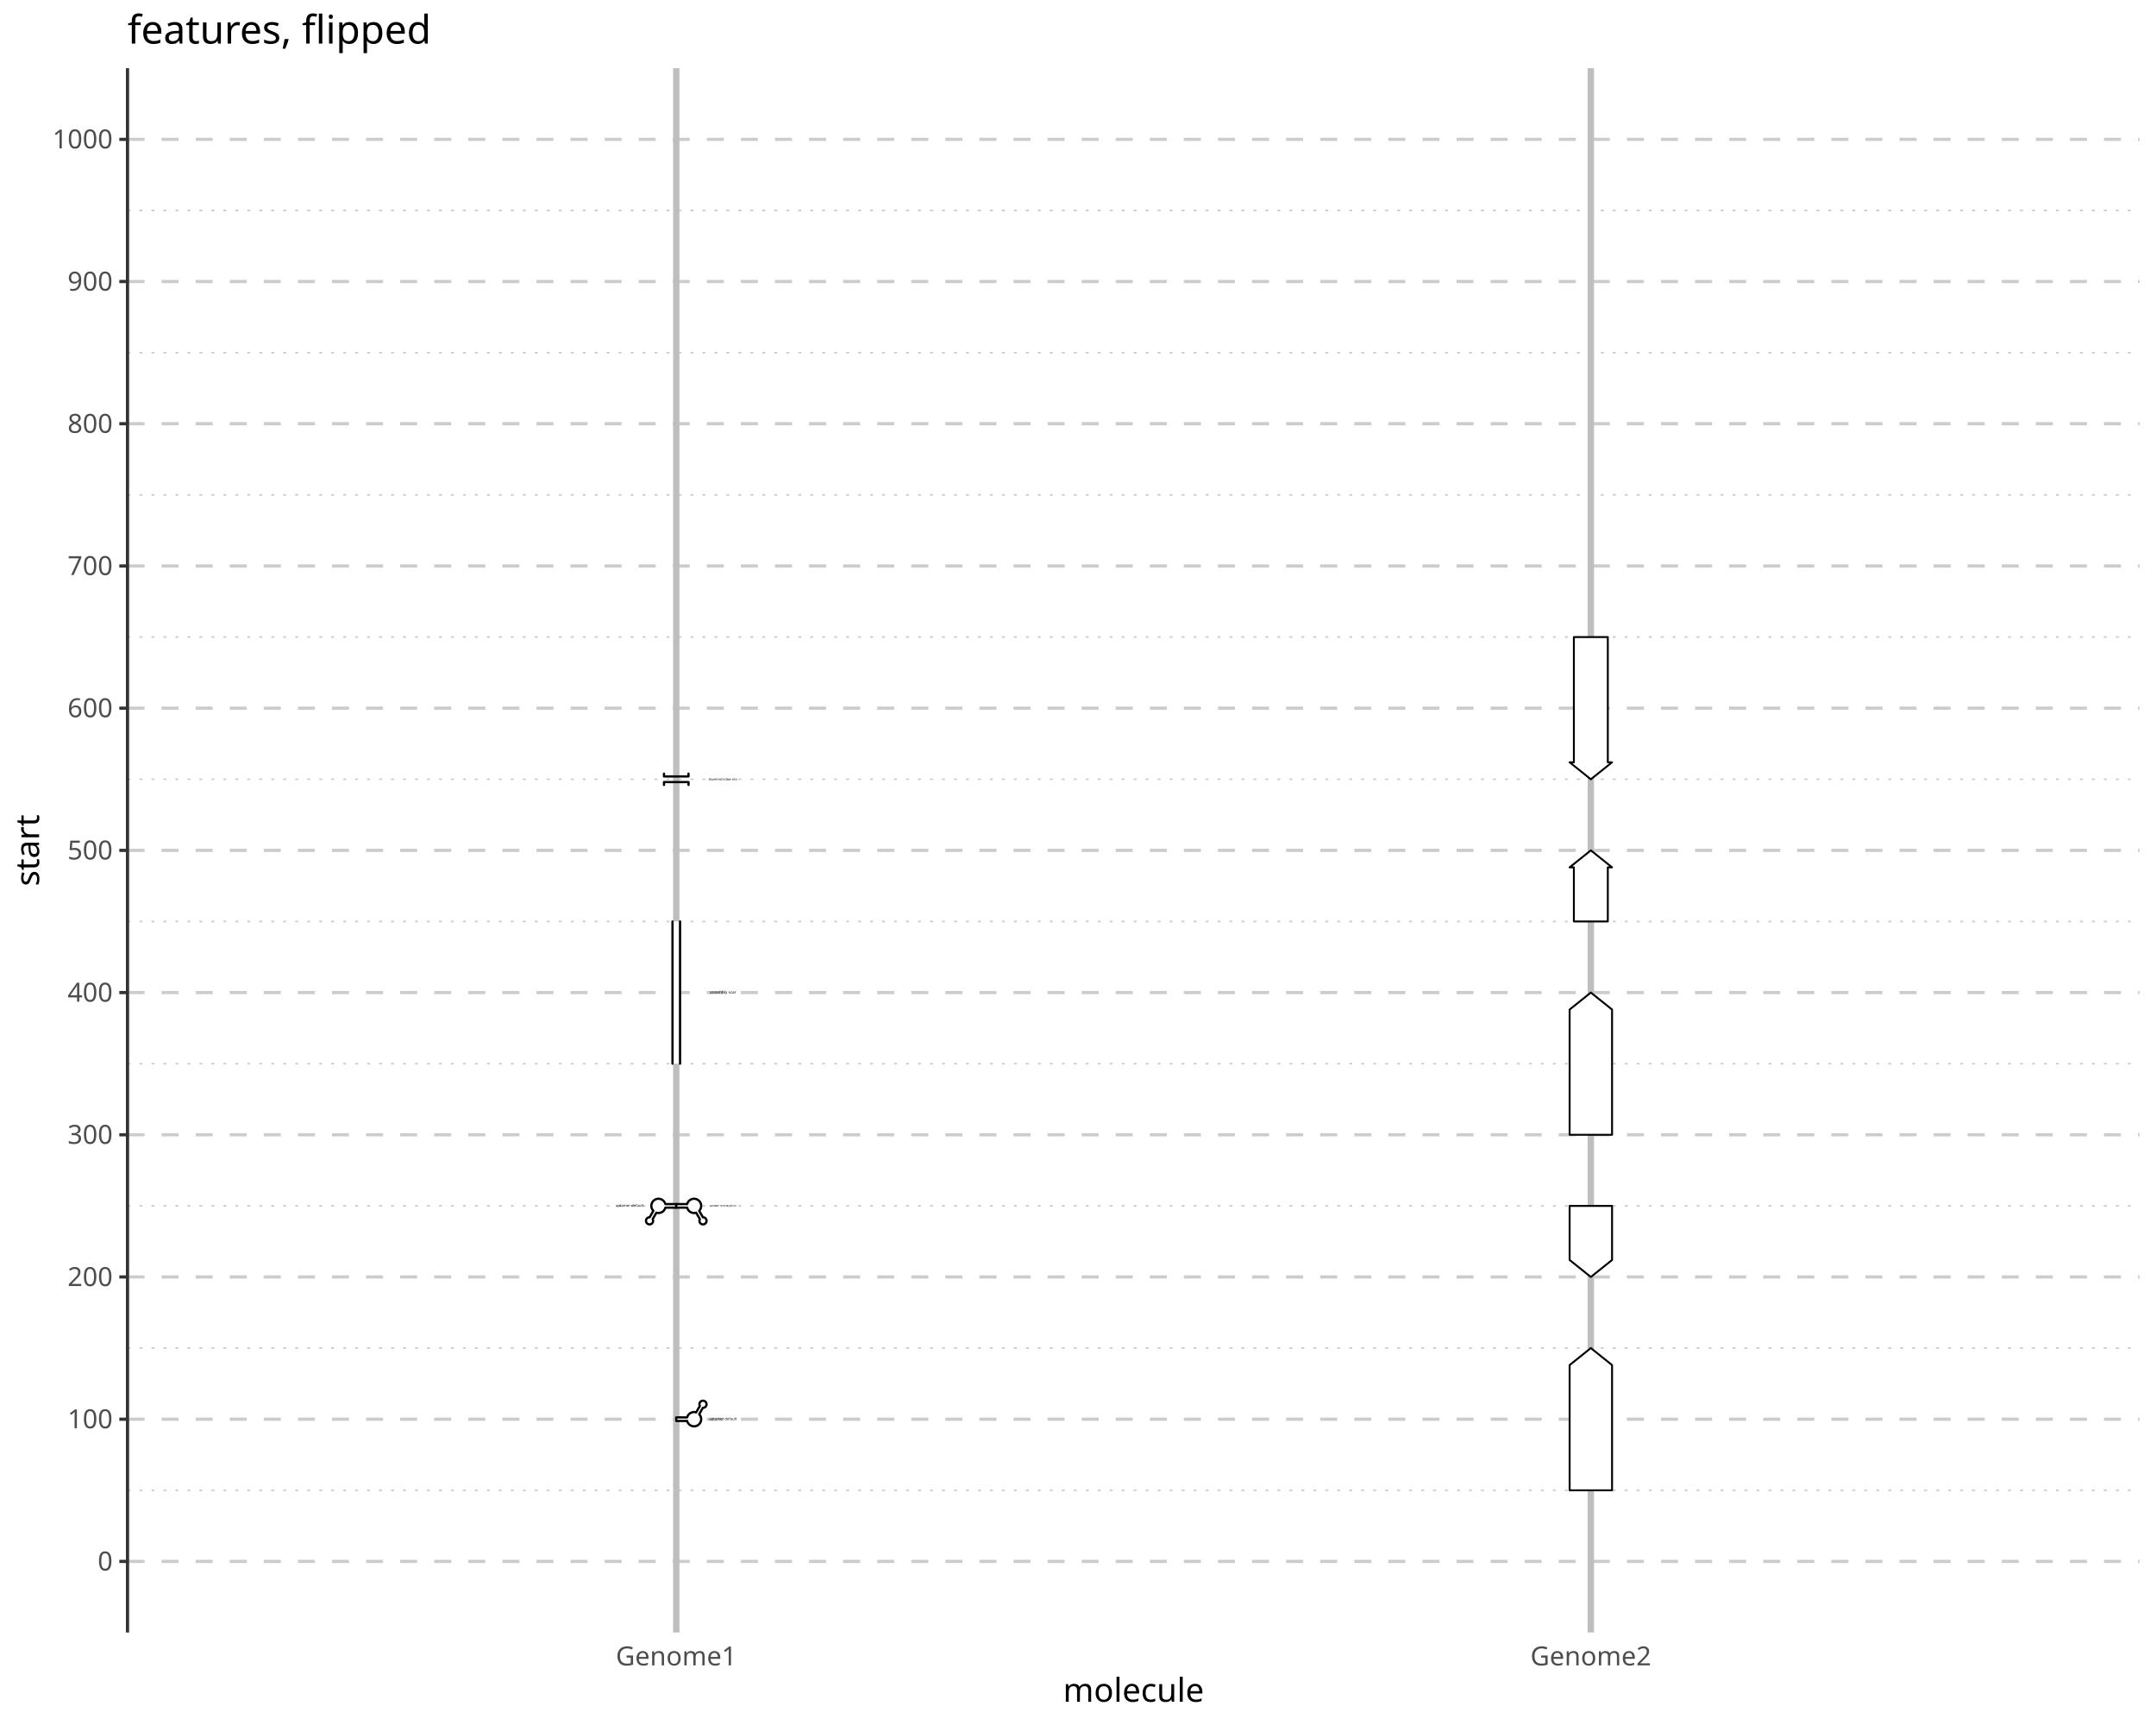
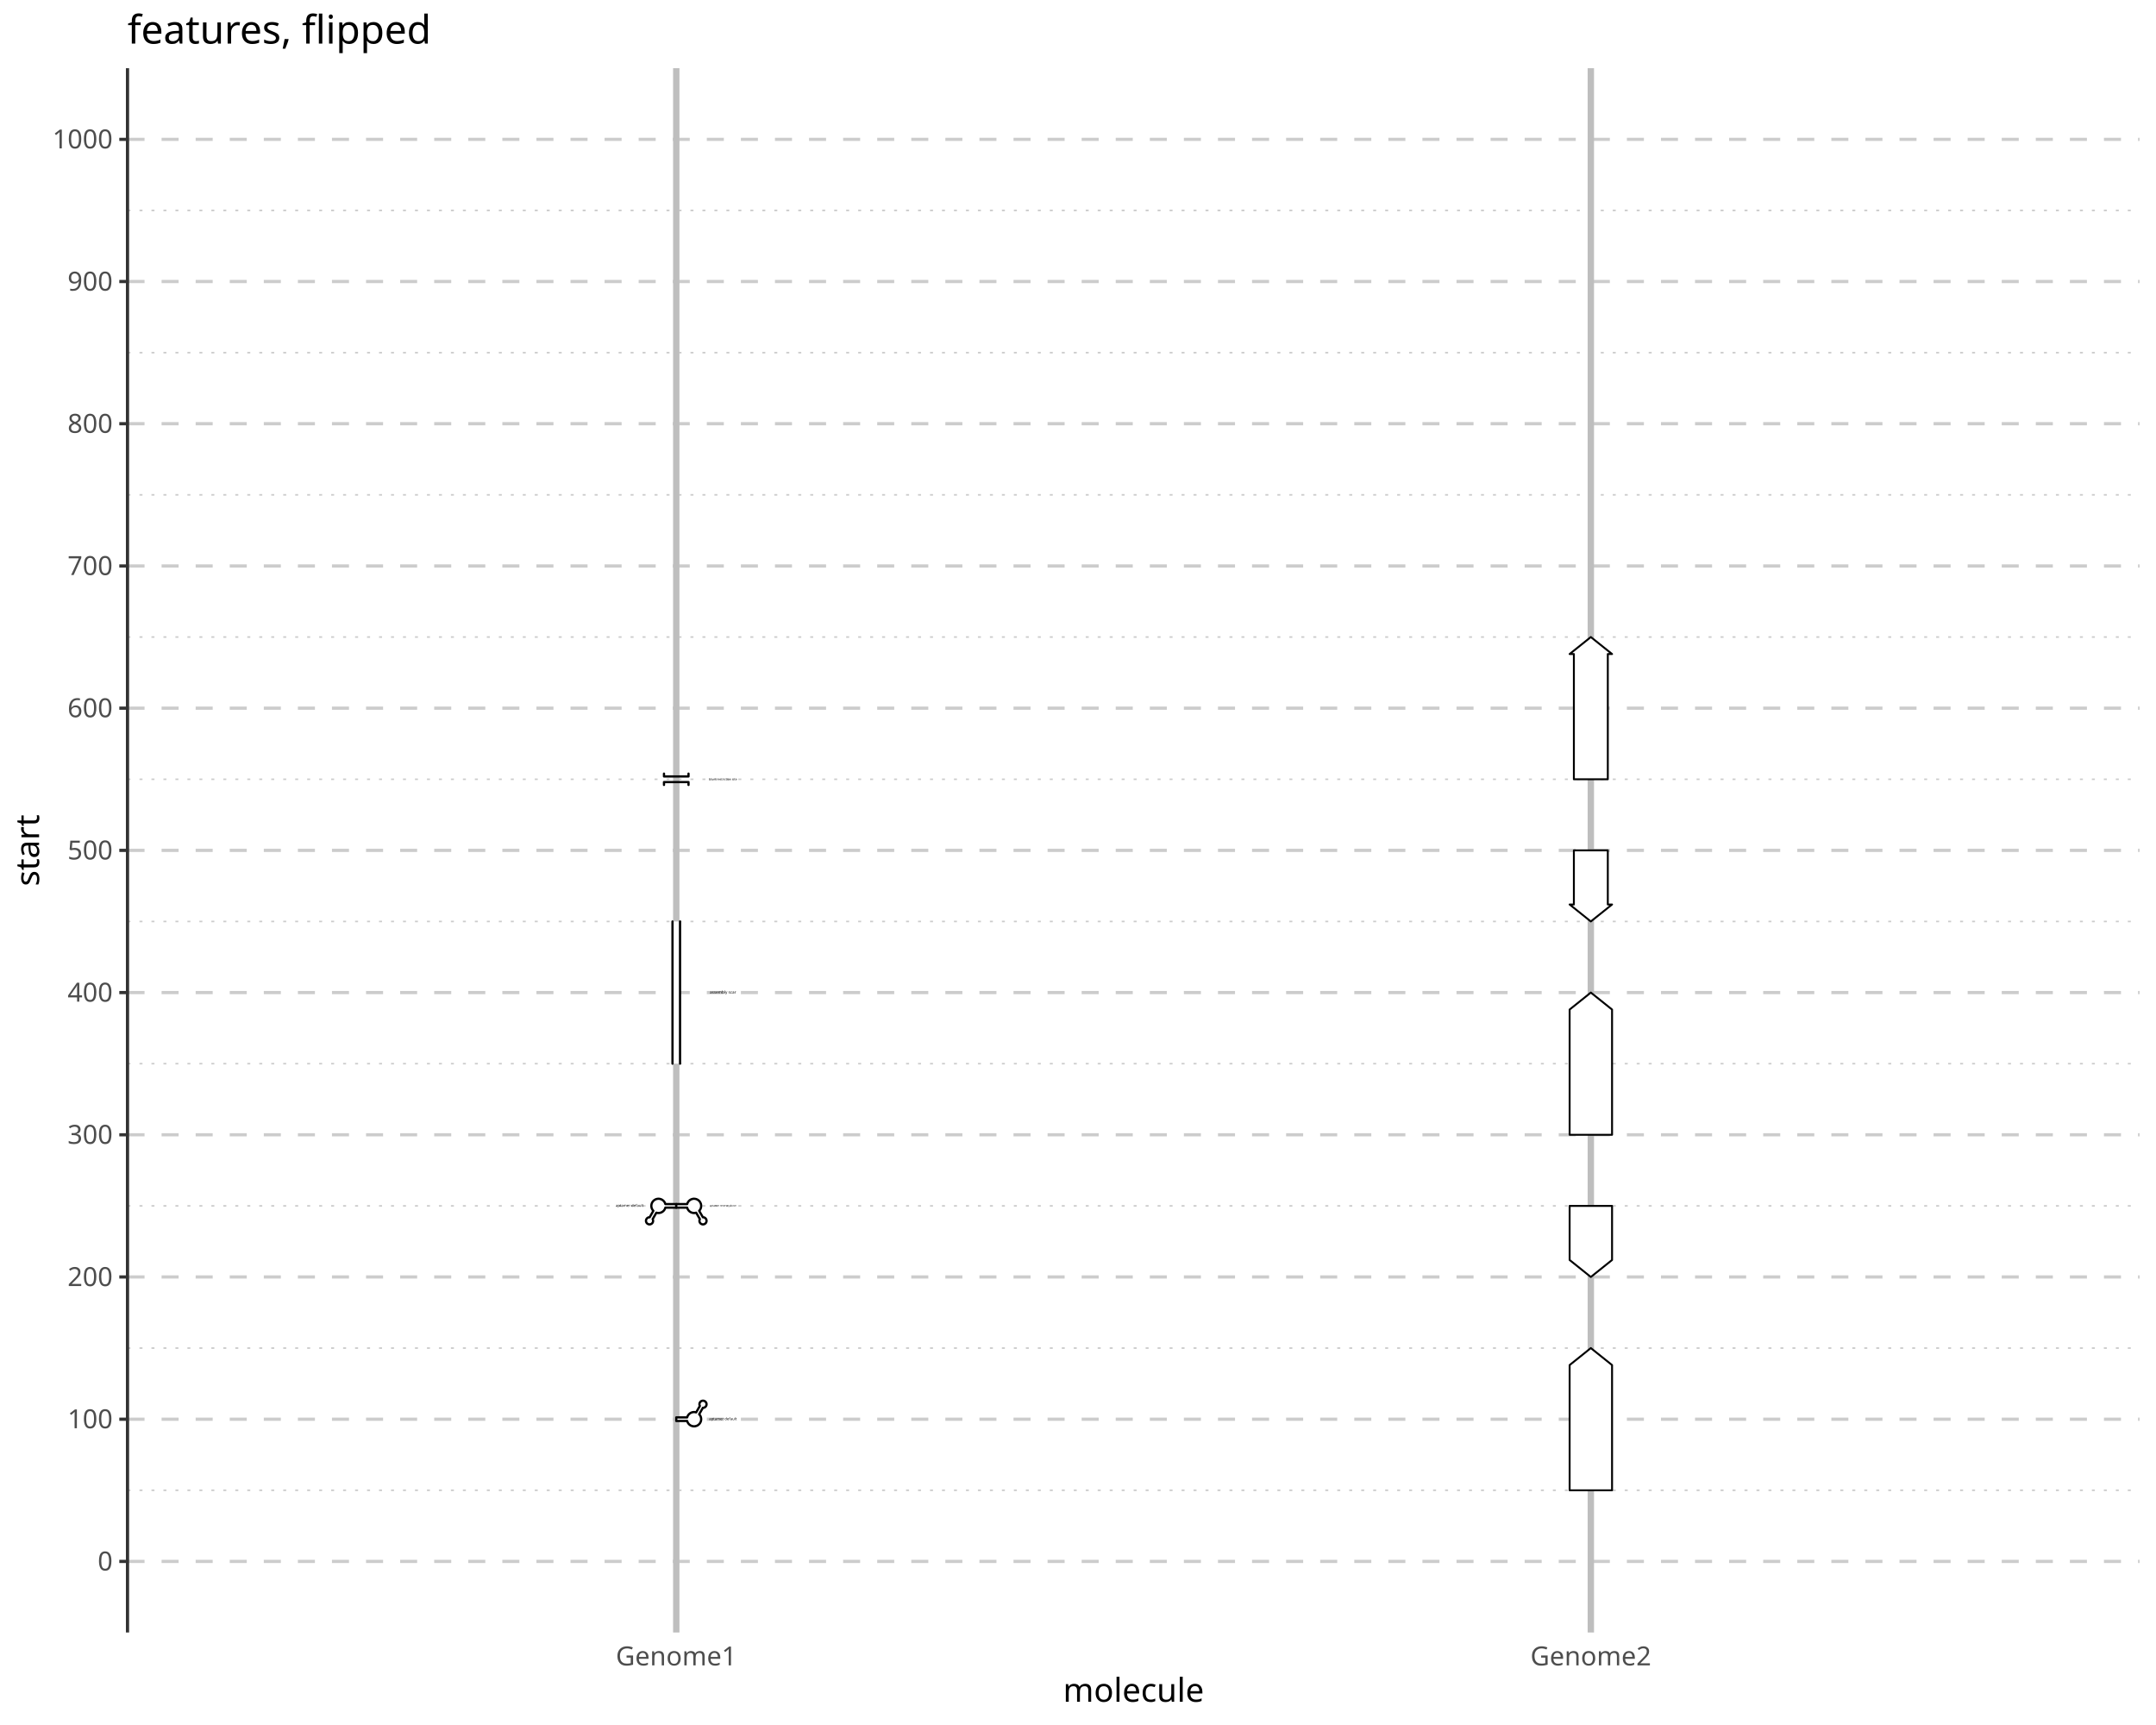
<svg xmlns="http://www.w3.org/2000/svg" class="svglite" data-engine-version="2.0" width="720.00pt" height="576.00pt" viewBox="0 0 720.00 576.00">
  <defs>
    <style type="text/css">
    .svglite line, .svglite polyline, .svglite polygon, .svglite path, .svglite rect, .svglite circle {
      fill: none;
      stroke: #000000;
      stroke-linecap: round;
      stroke-linejoin: round;
      stroke-miterlimit: 10.00;
    }
  </style>
  </defs>
  <rect width="100%" height="100%" style="stroke: none; fill: #FFFFFF;" />
  <defs>
    <clipPath id="cpMC4wMHw3MjAuMDB8MC4wMHw1NzYuMDA=">
      <rect x="0.00" y="0.00" width="720.00" height="576.00" />
    </clipPath>
  </defs>
  <g clip-path="url(#cpMC4wMHw3MjAuMDB8MC4wMHw1NzYuMDA=)">
    <rect x="0.00" y="0.00" width="720.00" height="576.00" style="stroke-width: 1.07; stroke: #FFFFFF; fill: #FFFFFF;" />
  </g>
  <defs>
    <clipPath id="cpNDIuNTh8NzE0LjUyfDIyLjc4fDU0NS4xMQ==">
      <rect x="42.58" y="22.78" width="671.94" height="522.33" />
    </clipPath>
  </defs>
  <g clip-path="url(#cpNDIuNTh8NzE0LjUyfDIyLjc4fDU0NS4xMQ==)">
    <polyline points="42.58,497.63 714.52,497.63 " style="stroke-width: 0.53; stroke: #CCCCCC; stroke-dasharray: 1.00,3.00; stroke-linecap: butt;" />
    <polyline points="42.58,450.14 714.52,450.14 " style="stroke-width: 0.53; stroke: #CCCCCC; stroke-dasharray: 1.00,3.00; stroke-linecap: butt;" />
    <polyline points="42.58,402.66 714.52,402.66 " style="stroke-width: 0.53; stroke: #CCCCCC; stroke-dasharray: 1.00,3.00; stroke-linecap: butt;" />
    <polyline points="42.58,355.17 714.52,355.17 " style="stroke-width: 0.53; stroke: #CCCCCC; stroke-dasharray: 1.00,3.00; stroke-linecap: butt;" />
    <polyline points="42.58,307.69 714.52,307.69 " style="stroke-width: 0.53; stroke: #CCCCCC; stroke-dasharray: 1.00,3.00; stroke-linecap: butt;" />
    <polyline points="42.58,260.21 714.52,260.21 " style="stroke-width: 0.53; stroke: #CCCCCC; stroke-dasharray: 1.00,3.00; stroke-linecap: butt;" />
    <polyline points="42.58,212.72 714.52,212.72 " style="stroke-width: 0.53; stroke: #CCCCCC; stroke-dasharray: 1.00,3.00; stroke-linecap: butt;" />
    <polyline points="42.58,165.24 714.52,165.24 " style="stroke-width: 0.53; stroke: #CCCCCC; stroke-dasharray: 1.00,3.00; stroke-linecap: butt;" />
    <polyline points="42.58,117.75 714.52,117.75 " style="stroke-width: 0.53; stroke: #CCCCCC; stroke-dasharray: 1.00,3.00; stroke-linecap: butt;" />
    <polyline points="42.58,70.27 714.52,70.27 " style="stroke-width: 0.53; stroke: #CCCCCC; stroke-dasharray: 1.00,3.00; stroke-linecap: butt;" />
    <polyline points="42.58,521.37 714.52,521.37 " style="stroke-width: 1.07; stroke: #CCCCCC; stroke-dasharray: 5.69,5.69; stroke-linecap: butt;" />
    <polyline points="42.58,473.89 714.52,473.89 " style="stroke-width: 1.07; stroke: #CCCCCC; stroke-dasharray: 5.69,5.69; stroke-linecap: butt;" />
    <polyline points="42.58,426.40 714.52,426.40 " style="stroke-width: 1.07; stroke: #CCCCCC; stroke-dasharray: 5.69,5.69; stroke-linecap: butt;" />
    <polyline points="42.58,378.92 714.52,378.92 " style="stroke-width: 1.07; stroke: #CCCCCC; stroke-dasharray: 5.69,5.69; stroke-linecap: butt;" />
    <polyline points="42.58,331.43 714.52,331.43 " style="stroke-width: 1.07; stroke: #CCCCCC; stroke-dasharray: 5.69,5.69; stroke-linecap: butt;" />
    <polyline points="42.58,283.95 714.52,283.95 " style="stroke-width: 1.07; stroke: #CCCCCC; stroke-dasharray: 5.69,5.69; stroke-linecap: butt;" />
    <polyline points="42.58,236.46 714.52,236.46 " style="stroke-width: 1.07; stroke: #CCCCCC; stroke-dasharray: 5.69,5.69; stroke-linecap: butt;" />
    <polyline points="42.58,188.98 714.52,188.98 " style="stroke-width: 1.07; stroke: #CCCCCC; stroke-dasharray: 5.69,5.69; stroke-linecap: butt;" />
    <polyline points="42.58,141.49 714.52,141.49 " style="stroke-width: 1.07; stroke: #CCCCCC; stroke-dasharray: 5.69,5.69; stroke-linecap: butt;" />
    <polyline points="42.58,94.01 714.52,94.01 " style="stroke-width: 1.07; stroke: #CCCCCC; stroke-dasharray: 5.69,5.69; stroke-linecap: butt;" />
    <polyline points="42.58,46.53 714.52,46.53 " style="stroke-width: 1.07; stroke: #CCCCCC; stroke-dasharray: 5.69,5.69; stroke-linecap: butt;" />
    <polyline points="225.84,545.11 225.84,22.78 " style="stroke-width: 2.13; stroke: #BEBEBE; stroke-linecap: butt;" />
    <polyline points="531.26,545.11 531.26,22.78 " style="stroke-width: 2.13; stroke: #BEBEBE; stroke-linecap: butt;" />
    <polygon points="225.84,473.29 229.48,473.29 229.48,473.29 229.51,473.19 229.55,473.08 229.58,472.98 229.63,472.88 229.67,472.79 229.73,472.69 229.78,472.60 229.84,472.51 229.90,472.43 229.97,472.35 230.04,472.27 230.12,472.19 230.19,472.12 230.27,472.05 230.36,471.98 230.44,471.92 230.53,471.86 230.62,471.81 230.72,471.76 230.82,471.71 230.92,471.67 231.02,471.63 231.12,471.60 231.23,471.57 231.33,471.55 231.44,471.53 231.55,471.52 231.67,471.51 231.78,471.51 231.78,471.51 231.81,471.51 231.83,471.51 231.85,471.51 231.88,471.51 231.90,471.51 231.93,471.51 231.95,471.52 231.98,471.52 232.00,471.52 232.03,471.52 232.05,471.52 232.08,471.53 232.10,471.53 232.12,471.53 232.15,471.54 232.17,471.54 232.20,471.55 232.22,471.55 232.24,471.55 232.27,471.56 232.29,471.56 232.31,471.57 232.34,471.57 232.36,471.58 232.38,471.59 232.41,471.59 232.43,471.60 232.45,471.61 232.48,471.61 233.72,469.46 233.72,469.46 233.71,469.44 233.70,469.42 233.69,469.40 233.68,469.39 233.68,469.37 233.67,469.35 233.66,469.33 233.65,469.31 233.65,469.30 233.64,469.28 233.63,469.26 233.63,469.24 233.62,469.22 233.62,469.20 233.61,469.18 233.61,469.16 233.60,469.14 233.60,469.12 233.59,469.10 233.59,469.08 233.59,469.06 233.58,469.04 233.58,469.02 233.58,469.00 233.58,468.98 233.58,468.96 233.57,468.94 233.57,468.92 233.57,468.90 233.57,468.90 233.58,468.83 233.58,468.76 233.59,468.70 233.60,468.63 233.62,468.57 233.64,468.51 233.66,468.45 233.69,468.39 233.72,468.33 233.75,468.28 233.78,468.23 233.82,468.18 233.86,468.13 233.90,468.08 233.94,468.03 233.99,467.99 234.04,467.95 234.09,467.92 234.14,467.88 234.20,467.85 234.26,467.82 234.31,467.80 234.37,467.77 234.44,467.75 234.50,467.74 234.56,467.73 234.63,467.72 234.69,467.71 234.76,467.71 234.76,467.71 234.83,467.71 234.90,467.72 234.96,467.73 235.03,467.74 235.09,467.75 235.15,467.77 235.21,467.80 235.27,467.82 235.33,467.85 235.38,467.88 235.43,467.92 235.48,467.95 235.53,467.99 235.58,468.03 235.62,468.08 235.67,468.13 235.71,468.18 235.74,468.23 235.78,468.28 235.81,468.33 235.84,468.39 235.86,468.45 235.89,468.51 235.91,468.57 235.92,468.63 235.93,468.70 235.94,468.76 235.95,468.83 235.95,468.90 235.95,468.90 235.95,468.96 235.94,469.03 235.93,469.10 235.92,469.16 235.91,469.22 235.89,469.29 235.86,469.35 235.84,469.40 235.81,469.46 235.78,469.52 235.74,469.57 235.71,469.62 235.67,469.67 235.62,469.72 235.58,469.76 235.53,469.80 235.48,469.84 235.43,469.88 235.38,469.91 235.33,469.94 235.27,469.97 235.21,470.00 235.15,470.02 235.09,470.04 235.03,470.06 234.96,470.07 234.90,470.08 234.83,470.08 234.76,470.09 234.76,470.09 234.76,470.09 234.76,470.09 234.76,470.09 234.76,470.09 234.76,470.09 234.76,470.09 234.75,470.09 234.75,470.09 234.75,470.08 234.75,470.08 234.75,470.08 234.75,470.08 234.75,470.08 234.75,470.08 234.75,470.08 234.74,470.08 234.74,470.08 234.74,470.08 234.74,470.08 234.74,470.08 234.74,470.08 234.74,470.08 234.74,470.08 234.74,470.08 234.74,470.08 234.73,470.08 234.73,470.08 234.73,470.08 234.73,470.08 233.49,472.24 233.49,472.24 233.53,472.28 233.57,472.33 233.61,472.37 233.65,472.42 233.69,472.47 233.72,472.52 233.76,472.57 233.79,472.62 233.82,472.68 233.86,472.73 233.89,472.78 233.91,472.84 233.94,472.89 233.97,472.95 233.99,473.01 234.01,473.07 234.03,473.13 234.05,473.19 234.07,473.25 234.09,473.31 234.10,473.37 234.11,473.43 234.12,473.50 234.13,473.56 234.14,473.62 234.15,473.69 234.15,473.75 234.16,473.82 234.16,473.89 234.16,473.89 234.15,474.02 234.14,474.15 234.12,474.28 234.10,474.41 234.07,474.54 234.03,474.66 233.98,474.78 233.93,474.90 233.87,475.01 233.81,475.12 233.74,475.23 233.67,475.33 233.59,475.43 233.50,475.52 233.42,475.61 233.32,475.69 233.22,475.77 233.12,475.85 233.02,475.92 232.91,475.98 232.79,476.04 232.68,476.09 232.56,476.13 232.43,476.17 232.31,476.20 232.18,476.23 232.05,476.25 231.92,476.26 231.78,476.26 231.78,476.26 231.67,476.26 231.55,476.25 231.44,476.24 231.33,476.22 231.23,476.20 231.12,476.17 231.02,476.14 230.92,476.10 230.82,476.06 230.72,476.01 230.62,475.96 230.53,475.91 230.44,475.85 230.36,475.79 230.27,475.72 230.19,475.65 230.12,475.58 230.04,475.50 229.97,475.42 229.90,475.34 229.84,475.26 229.78,475.17 229.73,475.08 229.67,474.98 229.63,474.89 229.58,474.79 229.55,474.69 229.51,474.59 229.48,474.48 225.84,474.48 " style="stroke-width: 0.75; fill: #FFFFFF;" />
    <polygon points="225.84,403.25 222.20,403.25 222.20,403.25 222.17,403.36 222.13,403.46 222.09,403.56 222.05,403.66 222.00,403.76 221.95,403.85 221.90,403.94 221.84,404.03 221.77,404.12 221.71,404.20 221.64,404.28 221.56,404.35 221.48,404.43 221.40,404.50 221.32,404.56 221.23,404.62 221.14,404.68 221.05,404.74 220.96,404.79 220.86,404.83 220.76,404.87 220.66,404.91 220.56,404.94 220.45,404.97 220.34,404.99 220.23,405.01 220.12,405.03 220.01,405.03 219.90,405.04 219.90,405.04 219.87,405.04 219.85,405.04 219.82,405.03 219.80,405.03 219.77,405.03 219.75,405.03 219.72,405.03 219.70,405.03 219.67,405.03 219.65,405.02 219.63,405.02 219.60,405.02 219.58,405.01 219.55,405.01 219.53,405.01 219.51,405.00 219.48,405.00 219.46,405.00 219.43,404.99 219.41,404.99 219.39,404.98 219.36,404.98 219.34,404.97 219.32,404.96 219.29,404.96 219.27,404.95 219.25,404.95 219.22,404.94 219.20,404.93 217.96,407.09 217.96,407.09 217.97,407.11 217.98,407.12 217.98,407.14 217.99,407.16 218.00,407.18 218.01,407.19 218.02,407.21 218.02,407.23 218.03,407.25 218.04,407.27 218.04,407.29 218.05,407.31 218.06,407.33 218.06,407.34 218.07,407.36 218.07,407.38 218.08,407.40 218.08,407.42 218.08,407.44 218.09,407.46 218.09,407.48 218.09,407.50 218.10,407.52 218.10,407.54 218.10,407.56 218.10,407.58 218.10,407.61 218.10,407.63 218.10,407.65 218.10,407.65 218.10,407.72 218.10,407.78 218.09,407.85 218.07,407.91 218.06,407.97 218.04,408.04 218.02,408.10 217.99,408.15 217.96,408.21 217.93,408.27 217.90,408.32 217.86,408.37 217.82,408.42 217.78,408.47 217.73,408.51 217.69,408.55 217.64,408.59 217.59,408.63 217.53,408.66 217.48,408.69 217.42,408.72 217.36,408.75 217.30,408.77 217.24,408.79 217.18,408.81 217.11,408.82 217.05,408.83 216.98,408.83 216.91,408.84 216.91,408.84 216.85,408.83 216.78,408.83 216.72,408.82 216.65,408.81 216.59,408.79 216.53,408.77 216.47,408.75 216.41,408.72 216.35,408.69 216.30,408.66 216.24,408.63 216.19,408.59 216.14,408.55 216.10,408.51 216.05,408.47 216.01,408.42 215.97,408.37 215.93,408.32 215.90,408.27 215.87,408.21 215.84,408.15 215.81,408.10 215.79,408.04 215.77,407.97 215.76,407.91 215.74,407.85 215.73,407.78 215.73,407.72 215.73,407.65 215.73,407.65 215.73,407.58 215.73,407.51 215.74,407.45 215.76,407.38 215.77,407.32 215.79,407.26 215.81,407.20 215.84,407.14 215.87,407.08 215.90,407.03 215.93,406.98 215.97,406.93 216.01,406.88 216.05,406.83 216.10,406.79 216.14,406.74 216.19,406.70 216.24,406.67 216.30,406.63 216.35,406.60 216.41,406.57 216.47,406.55 216.53,406.52 216.59,406.50 216.65,406.49 216.72,406.48 216.78,406.47 216.85,406.46 216.91,406.46 216.91,406.46 216.92,406.46 216.92,406.46 216.92,406.46 216.92,406.46 216.92,406.46 216.92,406.46 216.92,406.46 216.92,406.46 216.92,406.46 216.93,406.46 216.93,406.46 216.93,406.46 216.93,406.46 216.93,406.46 216.93,406.46 216.93,406.46 216.93,406.46 216.93,406.46 216.94,406.46 216.94,406.46 216.94,406.46 216.94,406.46 216.94,406.46 216.94,406.46 216.94,406.46 216.94,406.46 216.94,406.46 216.95,406.46 216.95,406.46 218.19,404.31 218.19,404.31 218.15,404.26 218.11,404.22 218.07,404.17 218.03,404.12 217.99,404.08 217.95,404.03 217.92,403.97 217.88,403.92 217.85,403.87 217.82,403.82 217.79,403.76 217.76,403.71 217.74,403.65 217.71,403.59 217.69,403.54 217.67,403.48 217.64,403.42 217.62,403.36 217.61,403.30 217.59,403.24 217.58,403.17 217.56,403.11 217.55,403.05 217.54,402.99 217.53,402.92 217.53,402.86 217.52,402.79 217.52,402.73 217.52,402.66 217.52,402.66 217.52,402.52 217.54,402.39 217.55,402.26 217.58,402.13 217.61,402.01 217.65,401.88 217.69,401.76 217.75,401.65 217.80,401.53 217.87,401.42 217.93,401.32 218.01,401.22 218.09,401.12 218.17,401.02 218.26,400.93 218.35,400.85 218.45,400.77 218.55,400.70 218.66,400.63 218.77,400.57 218.88,400.51 219.00,400.46 219.12,400.41 219.24,400.37 219.37,400.34 219.50,400.32 219.63,400.30 219.76,400.29 219.90,400.28 219.90,400.28 220.01,400.28 220.12,400.29 220.23,400.31 220.34,400.32 220.45,400.35 220.56,400.38 220.66,400.41 220.76,400.44 220.86,400.49 220.96,400.53 221.05,400.58 221.14,400.64 221.23,400.69 221.32,400.76 221.40,400.82 221.48,400.89 221.56,400.96 221.64,401.04 221.71,401.12 221.77,401.20 221.84,401.29 221.90,401.38 221.95,401.47 222.00,401.56 222.05,401.66 222.09,401.76 222.13,401.86 222.17,401.96 222.20,402.06 225.84,402.06 " style="stroke-width: 0.75; fill: #FFFFFF;" />
    <text x="241.43" y="474.18" text-anchor="middle" style="font-size: 1.22px; font-family: sans;" textLength="8.50px" lengthAdjust="spacingAndGlyphs">aptamer default</text>
    <text x="210.25" y="402.95" text-anchor="middle" style="font-size: 1.22px; font-family: sans;" textLength="8.50px" lengthAdjust="spacingAndGlyphs">aptamer default</text>
    <polygon points="225.84,403.25 229.48,403.25 229.48,403.25 229.51,403.36 229.55,403.46 229.58,403.56 229.63,403.66 229.67,403.76 229.73,403.85 229.78,403.94 229.84,404.03 229.90,404.12 229.97,404.20 230.04,404.28 230.12,404.35 230.19,404.43 230.27,404.50 230.36,404.56 230.44,404.62 230.53,404.68 230.62,404.74 230.72,404.79 230.82,404.83 230.92,404.87 231.02,404.91 231.12,404.94 231.23,404.97 231.33,404.99 231.44,405.01 231.55,405.03 231.67,405.03 231.78,405.04 231.78,405.04 231.81,405.04 231.83,405.04 231.85,405.03 231.88,405.03 231.90,405.03 231.93,405.03 231.95,405.03 231.98,405.03 232.00,405.03 232.03,405.02 232.05,405.02 232.08,405.02 232.10,405.01 232.12,405.01 232.15,405.01 232.17,405.00 232.20,405.00 232.22,405.00 232.24,404.99 232.27,404.99 232.29,404.98 232.31,404.98 232.34,404.97 232.36,404.96 232.38,404.96 232.41,404.95 232.43,404.95 232.45,404.94 232.48,404.93 233.72,407.09 233.72,407.09 233.71,407.11 233.70,407.12 233.69,407.14 233.68,407.16 233.68,407.18 233.67,407.19 233.66,407.21 233.65,407.23 233.65,407.25 233.64,407.27 233.63,407.29 233.63,407.31 233.62,407.33 233.62,407.34 233.61,407.36 233.61,407.38 233.60,407.40 233.60,407.42 233.59,407.44 233.59,407.46 233.59,407.48 233.58,407.50 233.58,407.52 233.58,407.54 233.58,407.56 233.58,407.58 233.57,407.61 233.57,407.63 233.57,407.65 233.57,407.65 233.58,407.72 233.58,407.78 233.59,407.85 233.60,407.91 233.62,407.97 233.64,408.04 233.66,408.10 233.69,408.15 233.72,408.21 233.75,408.27 233.78,408.32 233.82,408.37 233.86,408.42 233.90,408.47 233.94,408.51 233.99,408.55 234.04,408.59 234.09,408.63 234.14,408.66 234.20,408.69 234.26,408.72 234.31,408.75 234.37,408.77 234.44,408.79 234.50,408.81 234.56,408.82 234.63,408.83 234.69,408.83 234.76,408.84 234.76,408.84 234.83,408.83 234.90,408.83 234.96,408.82 235.03,408.81 235.09,408.79 235.15,408.77 235.21,408.75 235.27,408.72 235.33,408.69 235.38,408.66 235.43,408.63 235.48,408.59 235.53,408.55 235.58,408.51 235.62,408.47 235.67,408.42 235.71,408.37 235.74,408.32 235.78,408.27 235.81,408.21 235.84,408.15 235.86,408.10 235.89,408.04 235.91,407.97 235.92,407.91 235.93,407.85 235.94,407.78 235.95,407.72 235.95,407.65 235.95,407.65 235.95,407.58 235.94,407.51 235.93,407.45 235.92,407.38 235.91,407.32 235.89,407.26 235.86,407.20 235.84,407.14 235.81,407.08 235.78,407.03 235.74,406.98 235.71,406.93 235.67,406.88 235.62,406.83 235.58,406.79 235.53,406.74 235.48,406.70 235.43,406.67 235.38,406.63 235.33,406.60 235.27,406.57 235.21,406.55 235.15,406.52 235.09,406.50 235.03,406.49 234.96,406.48 234.90,406.47 234.83,406.46 234.76,406.46 234.76,406.46 234.76,406.46 234.76,406.46 234.76,406.46 234.76,406.46 234.76,406.46 234.76,406.46 234.75,406.46 234.75,406.46 234.75,406.46 234.75,406.46 234.75,406.46 234.75,406.46 234.75,406.46 234.75,406.46 234.75,406.46 234.74,406.46 234.74,406.46 234.74,406.46 234.74,406.46 234.74,406.46 234.74,406.46 234.74,406.46 234.74,406.46 234.74,406.46 234.74,406.46 234.73,406.46 234.73,406.46 234.73,406.46 234.73,406.46 233.49,404.31 233.49,404.31 233.53,404.26 233.57,404.22 233.61,404.17 233.65,404.12 233.69,404.08 233.72,404.03 233.76,403.97 233.79,403.92 233.82,403.87 233.86,403.82 233.89,403.76 233.91,403.71 233.94,403.65 233.97,403.59 233.99,403.54 234.01,403.48 234.03,403.42 234.05,403.36 234.07,403.30 234.09,403.24 234.10,403.17 234.11,403.11 234.12,403.05 234.13,402.99 234.14,402.92 234.15,402.86 234.15,402.79 234.16,402.73 234.16,402.66 234.16,402.66 234.15,402.52 234.14,402.39 234.12,402.26 234.10,402.13 234.07,402.01 234.03,401.88 233.98,401.76 233.93,401.65 233.87,401.53 233.81,401.42 233.74,401.32 233.67,401.22 233.59,401.12 233.50,401.02 233.42,400.93 233.32,400.85 233.22,400.77 233.12,400.70 233.02,400.63 232.91,400.57 232.79,400.51 232.68,400.46 232.56,400.41 232.43,400.37 232.31,400.34 232.18,400.32 232.05,400.30 231.92,400.29 231.78,400.28 231.78,400.28 231.67,400.28 231.55,400.29 231.44,400.31 231.33,400.32 231.23,400.35 231.12,400.38 231.02,400.41 230.92,400.44 230.82,400.49 230.72,400.53 230.62,400.58 230.53,400.64 230.44,400.69 230.36,400.76 230.27,400.82 230.19,400.89 230.12,400.96 230.04,401.04 229.97,401.12 229.90,401.20 229.84,401.29 229.78,401.38 229.73,401.47 229.67,401.56 229.63,401.66 229.58,401.76 229.55,401.86 229.51,401.96 229.48,402.06 225.84,402.06 " style="stroke-width: 0.75; fill: #FFFFFF;" />
    <text x="241.43" y="402.85" text-anchor="middle" style="font-size: 0.81px; font-family: sans;" textLength="8.50px" lengthAdjust="spacingAndGlyphs">aptamer reverse_above</text>
    <polygon points="224.58,355.17 224.58,307.69 227.10,307.69 227.10,355.17 " style="stroke-width: 0.75; stroke: none; fill: #FFFFFF;" />
    <polyline points="224.58,355.17 224.58,307.69 " style="stroke-width: 0.75;" />
    <polyline points="227.10,307.69 227.10,355.17 " style="stroke-width: 0.75;" />
    <text x="241.43" y="331.75" text-anchor="middle" style="font-size: 1.33px; font-family: sans;" textLength="8.50px" lengthAdjust="spacingAndGlyphs">assembly scar</text>
    <polyline points="221.74,262.10 221.74,261.15 229.93,261.15 229.93,262.10 " style="stroke-width: 0.75;" />
    <polyline points="221.74,258.32 221.74,259.26 229.93,259.26 229.93,258.32 " style="stroke-width: 0.75;" />
    <text x="241.43" y="260.54" text-anchor="middle" style="font-size: 0.99px; font-family: sans;" textLength="8.50px" lengthAdjust="spacingAndGlyphs">blunt restriction site</text>
    <polygon points="538.35,497.63 524.18,497.63 524.18,455.81 524.18,455.81 531.26,450.14 538.35,455.81 538.35,455.81 " style="stroke-width: 0.64; fill: #FFFFFF;" />
    <polygon points="538.35,402.66 524.18,402.66 524.18,420.73 524.18,420.73 531.26,426.40 538.35,420.73 538.35,420.73 " style="stroke-width: 0.64; fill: #FFFFFF;" />
    <polygon points="538.35,378.92 524.18,378.92 524.18,337.10 524.18,337.10 531.26,331.43 538.35,337.10 538.35,337.10 " style="stroke-width: 0.64; fill: #FFFFFF;" />
-     <polygon points="536.93,307.69 525.60,307.69 525.60,289.62 524.18,289.62 531.26,283.95 538.35,289.62 536.93,289.62 " style="stroke-width: 0.64; fill: #FFFFFF;" />
-     <polygon points="536.93,212.72 525.60,212.72 525.60,254.54 524.18,254.54 531.26,260.21 538.35,254.54 536.93,254.54 " style="stroke-width: 0.64; fill: #FFFFFF;" />
+     <polygon points="536.93,283.95 525.60,283.95 525.60,302.02 524.18,302.02 531.26,307.69 538.35,302.02 536.93,302.02 " style="stroke-width: 0.64; fill: #FFFFFF;" />
+     <polygon points="536.93,260.21 525.60,260.21 525.60,218.39 524.18,218.39 531.26,212.72 538.35,218.39 536.93,218.39 " style="stroke-width: 0.64; fill: #FFFFFF;" />
  </g>
  <g clip-path="url(#cpMC4wMHw3MjAuMDB8MC4wMHw1NzYuMDA=)">
    <polyline points="42.58,545.11 42.58,22.78 " style="stroke-width: 1.07; stroke: #333333; stroke-linecap: butt;" />
    <text x="37.65" y="524.40" text-anchor="end" style="font-size: 8.80px; fill: #4D4D4D; font-family: sans;" textLength="4.89px" lengthAdjust="spacingAndGlyphs">0</text>
    <text x="37.65" y="476.91" text-anchor="end" style="font-size: 8.80px; fill: #4D4D4D; font-family: sans;" textLength="14.68px" lengthAdjust="spacingAndGlyphs">100</text>
    <text x="37.65" y="429.43" text-anchor="end" style="font-size: 8.80px; fill: #4D4D4D; font-family: sans;" textLength="14.68px" lengthAdjust="spacingAndGlyphs">200</text>
    <text x="37.65" y="381.94" text-anchor="end" style="font-size: 8.80px; fill: #4D4D4D; font-family: sans;" textLength="14.68px" lengthAdjust="spacingAndGlyphs">300</text>
    <text x="37.65" y="334.46" text-anchor="end" style="font-size: 8.80px; fill: #4D4D4D; font-family: sans;" textLength="14.68px" lengthAdjust="spacingAndGlyphs">400</text>
    <text x="37.65" y="286.98" text-anchor="end" style="font-size: 8.80px; fill: #4D4D4D; font-family: sans;" textLength="14.68px" lengthAdjust="spacingAndGlyphs">500</text>
    <text x="37.65" y="239.49" text-anchor="end" style="font-size: 8.80px; fill: #4D4D4D; font-family: sans;" textLength="14.68px" lengthAdjust="spacingAndGlyphs">600</text>
    <text x="37.65" y="192.01" text-anchor="end" style="font-size: 8.80px; fill: #4D4D4D; font-family: sans;" textLength="14.68px" lengthAdjust="spacingAndGlyphs">700</text>
    <text x="37.65" y="144.52" text-anchor="end" style="font-size: 8.80px; fill: #4D4D4D; font-family: sans;" textLength="14.68px" lengthAdjust="spacingAndGlyphs">800</text>
    <text x="37.65" y="97.04" text-anchor="end" style="font-size: 8.80px; fill: #4D4D4D; font-family: sans;" textLength="14.68px" lengthAdjust="spacingAndGlyphs">900</text>
    <text x="37.65" y="49.55" text-anchor="end" style="font-size: 8.80px; fill: #4D4D4D; font-family: sans;" textLength="19.58px" lengthAdjust="spacingAndGlyphs">1000</text>
    <polyline points="39.84,521.37 42.58,521.37 " style="stroke-width: 1.07; stroke: #333333; stroke-linecap: butt;" />
    <polyline points="39.84,473.89 42.58,473.89 " style="stroke-width: 1.07; stroke: #333333; stroke-linecap: butt;" />
    <polyline points="39.84,426.40 42.58,426.40 " style="stroke-width: 1.07; stroke: #333333; stroke-linecap: butt;" />
    <polyline points="39.84,378.92 42.58,378.92 " style="stroke-width: 1.07; stroke: #333333; stroke-linecap: butt;" />
    <polyline points="39.84,331.43 42.58,331.43 " style="stroke-width: 1.07; stroke: #333333; stroke-linecap: butt;" />
    <polyline points="39.84,283.95 42.58,283.95 " style="stroke-width: 1.07; stroke: #333333; stroke-linecap: butt;" />
    <polyline points="39.84,236.46 42.58,236.46 " style="stroke-width: 1.07; stroke: #333333; stroke-linecap: butt;" />
    <polyline points="39.84,188.98 42.58,188.98 " style="stroke-width: 1.07; stroke: #333333; stroke-linecap: butt;" />
    <polyline points="39.84,141.49 42.58,141.49 " style="stroke-width: 1.07; stroke: #333333; stroke-linecap: butt;" />
    <polyline points="39.84,94.01 42.58,94.01 " style="stroke-width: 1.07; stroke: #333333; stroke-linecap: butt;" />
    <polyline points="39.84,46.53 42.58,46.53 " style="stroke-width: 1.07; stroke: #333333; stroke-linecap: butt;" />
    <text x="225.84" y="556.10" text-anchor="middle" style="font-size: 8.80px; fill: #4D4D4D; font-family: sans;" textLength="38.65px" lengthAdjust="spacingAndGlyphs">Genome1</text>
    <text x="531.26" y="556.10" text-anchor="middle" style="font-size: 8.80px; fill: #4D4D4D; font-family: sans;" textLength="38.65px" lengthAdjust="spacingAndGlyphs">Genome2</text>
    <text x="378.55" y="568.24" text-anchor="middle" style="font-size: 11.00px; font-family: sans;" textLength="44.03px" lengthAdjust="spacingAndGlyphs">molecule</text>
    <text transform="translate(13.05,283.95) rotate(-90)" text-anchor="middle" style="font-size: 11.00px; font-family: sans;" textLength="21.40px" lengthAdjust="spacingAndGlyphs">start</text>
    <text x="42.58" y="14.56" style="font-size: 13.20px; font-family: sans;" textLength="93.93px" lengthAdjust="spacingAndGlyphs">features, flipped</text>
  </g>
</svg>
